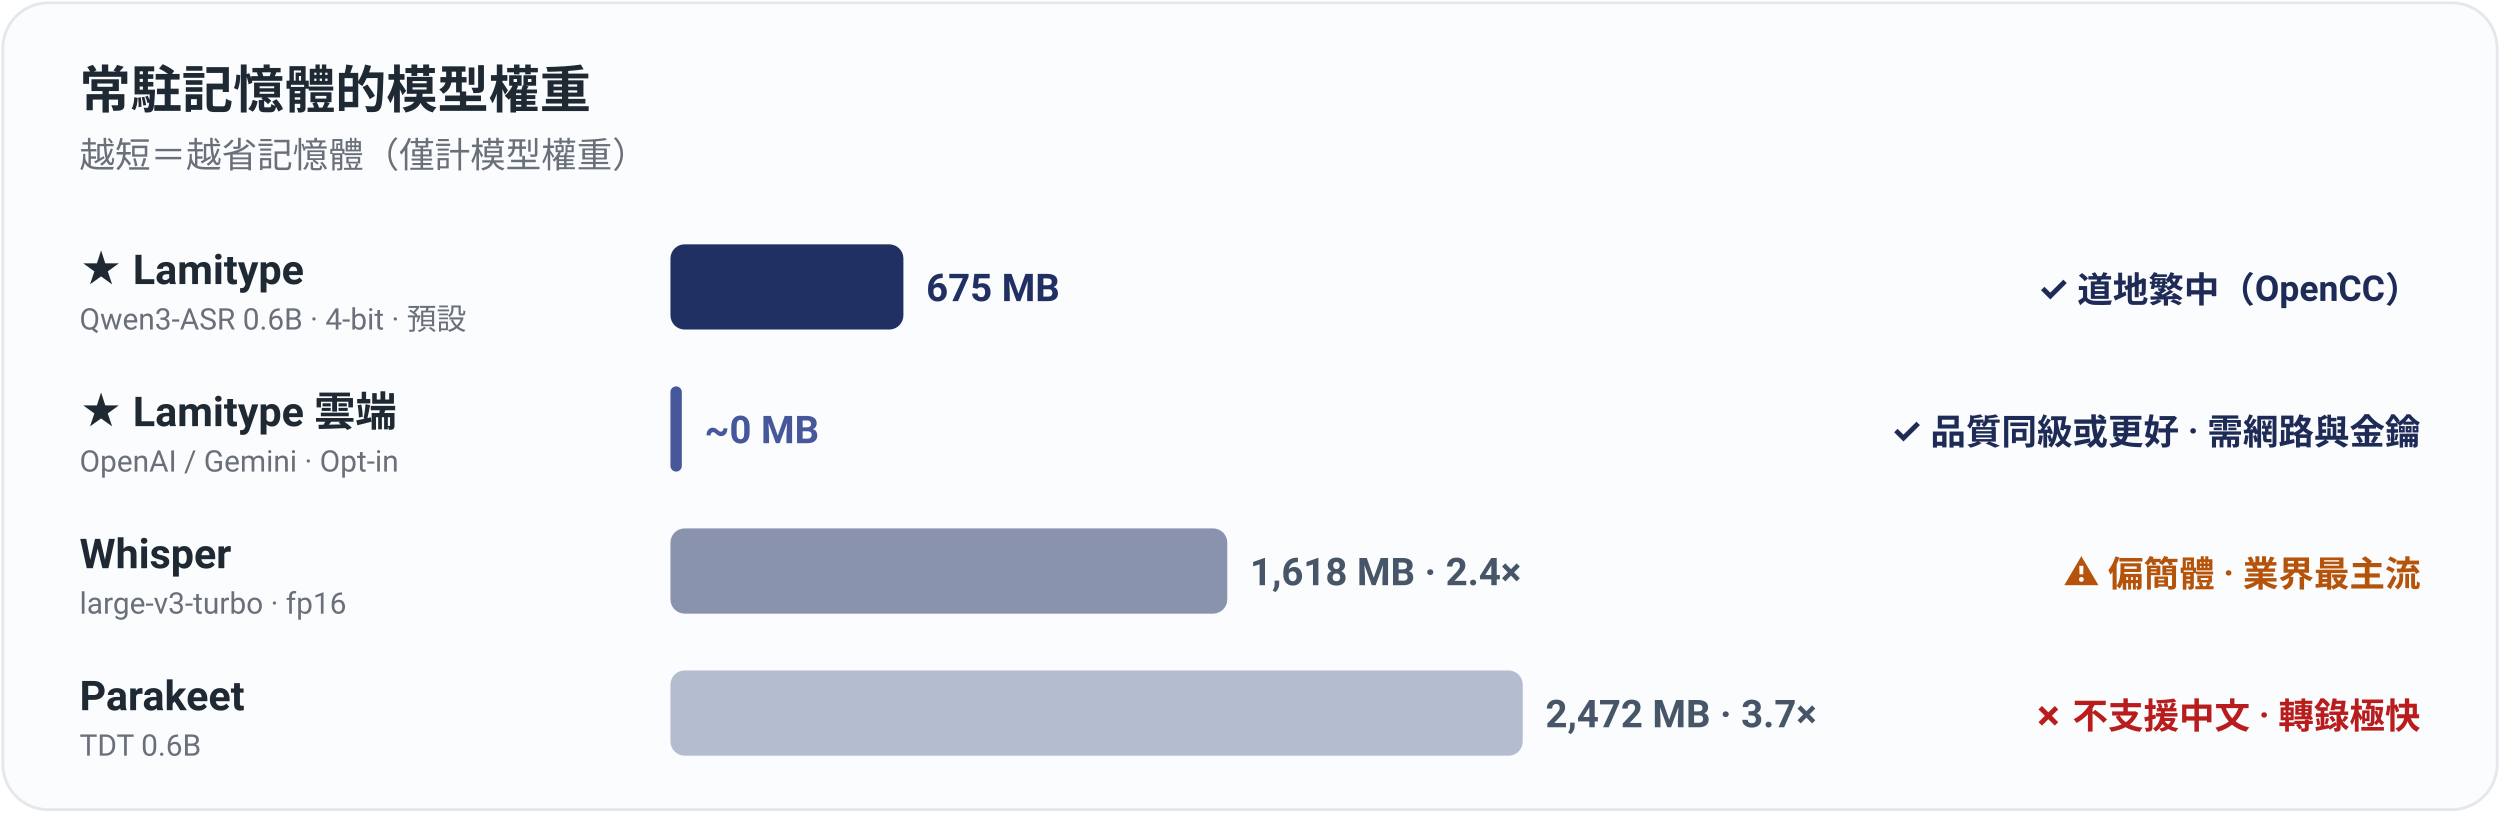
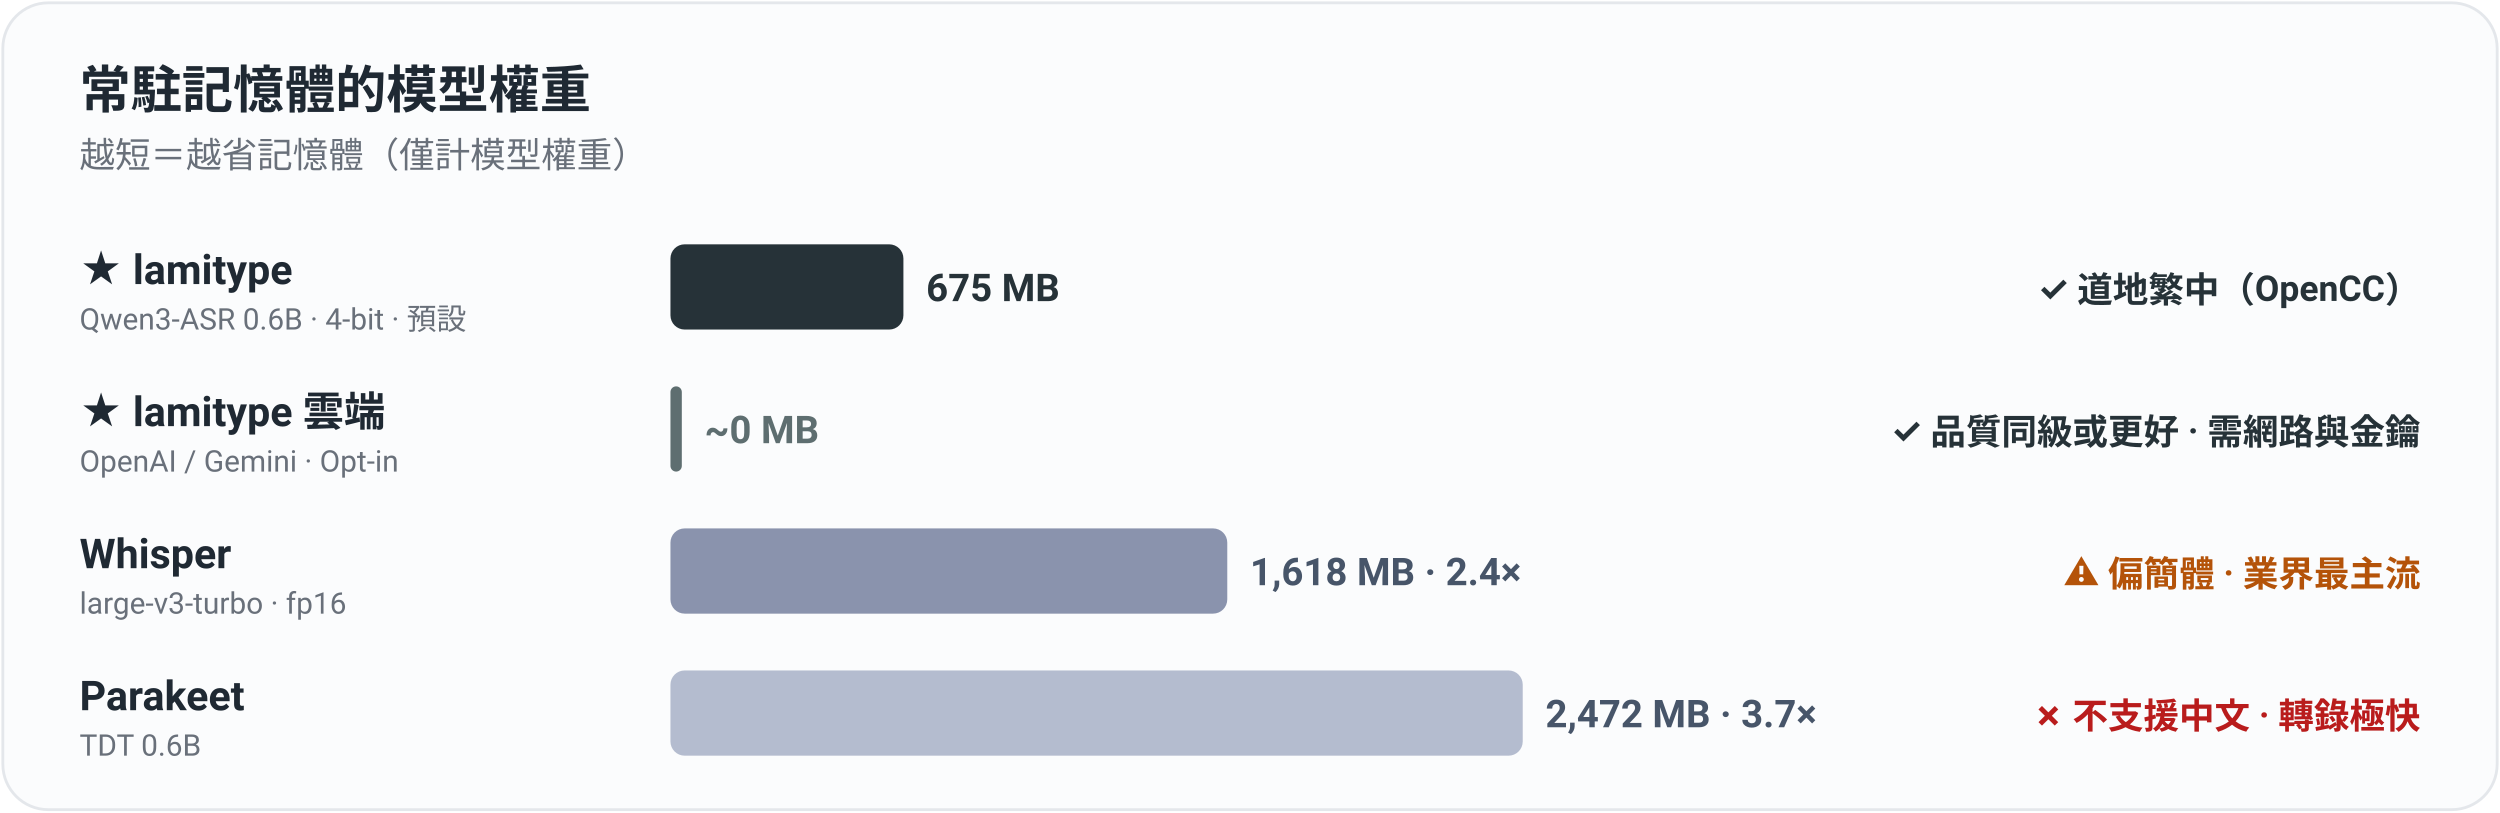
<svg xmlns="http://www.w3.org/2000/svg" viewBox="0 0 880 286" font-family="-apple-system,'PingFang TC','Microsoft JhengHei','Segoe UI',Roboto,sans-serif">
  <rect x="1" y="1" width="878" height="284" rx="16" fill="#fbfcfd" stroke="#e4e7eb" />
  <text x="28" y="38" font-size="18" font-weight="700" fill="#1f2933">常駐記憶體的模型權重</text>
  <text x="28" y="59" font-size="12.5" fill="#69707a">越短＝越省記憶體（僅計模型權重）</text>
-   <text x="28" y="100" font-size="14.5" font-weight="700" fill="#1f2933">★ Lamitype</text>
+   <text x="28" y="100" font-size="14.5" font-weight="700" fill="#1f2933">★ lamitype</text>
  <text x="28" y="116" font-size="10.5" fill="#69707a">Qwen3-ASR 0.6B · 4-bit · 預設</text>
-   <rect x="236" y="86" width="82" height="30" rx="5" fill="#213063" />
-   <text x="326" y="106" font-size="13.5" font-weight="700" fill="#213063">675 MB</text>
-   <text x="852" y="106" text-anchor="end" font-size="12.5" font-weight="700" fill="#1e2b57">✓ 道地繁中（OpenCC）</text>
-   <text x="28" y="150" font-size="14.5" font-weight="700" fill="#1f2933">★ Lamitype 雲端</text>
+   <rect x="236" y="86" width="82" height="30" rx="5" fill="#263238" />
+   <text x="326" y="106" font-size="13.5" font-weight="700" fill="#263238">675 MB</text>
+   <text x="852" y="106" text-anchor="end" font-size="12.5" font-weight="700" fill="#263238">✓ 道地繁中（OpenCC）</text>
+   <text x="28" y="150" font-size="14.5" font-weight="700" fill="#1f2933">★ lamitype 雲端</text>
  <text x="28" y="166" font-size="10.5" fill="#69707a">OpenAI / Gemini · Opt-in</text>
-   <rect x="236" y="136" width="4" height="30" rx="2" fill="#46579b" />
-   <text x="248" y="156" font-size="13.5" font-weight="700" fill="#46579b">~0 MB</text>
-   <text x="852" y="156" text-anchor="end" font-size="12.5" font-weight="700" fill="#1e2b57">✓ 品質同級或更好 · 需網路與金鑰</text>
+   <rect x="236" y="136" width="4" height="30" rx="2" fill="#5E6E70" />
+   <text x="248" y="156" font-size="13.5" font-weight="700" fill="#5E6E70">~0 MB</text>
+   <text x="852" y="156" text-anchor="end" font-size="12.5" font-weight="700" fill="#263238">✓ 品質同級或更好 · 需網路與金鑰</text>
  <text x="28" y="200" font-size="14.5" font-weight="700" fill="#1f2933">Whisper</text>
  <text x="28" y="216" font-size="10.5" fill="#69707a">large-v3-turbo · fp16</text>
  <rect x="236" y="186" width="196" height="30" rx="5" fill="#8a93ad" />
  <text x="440" y="206" font-size="13.5" font-weight="700" fill="#475569">1,618 MB · 2.4×</text>
  <text x="852" y="206" text-anchor="end" font-size="12.5" font-weight="700" fill="#b45309">⚠ 偏簡體 · 業界最主流</text>
  <text x="28" y="250" font-size="14.5" font-weight="700" fill="#1f2933">Parakeet</text>
  <text x="28" y="266" font-size="10.5" fill="#69707a">TDT 0.6B</text>
  <rect x="236" y="236" width="300" height="30" rx="5" fill="#b4bccf" />
  <text x="544" y="256" font-size="13.5" font-weight="700" fill="#475569">2,472 MB · 3.7×</text>
  <text x="852" y="256" text-anchor="end" font-size="12.5" font-weight="700" fill="#b91c1c">✗ 不支援中文 · 轉錄極快</text>
</svg>
